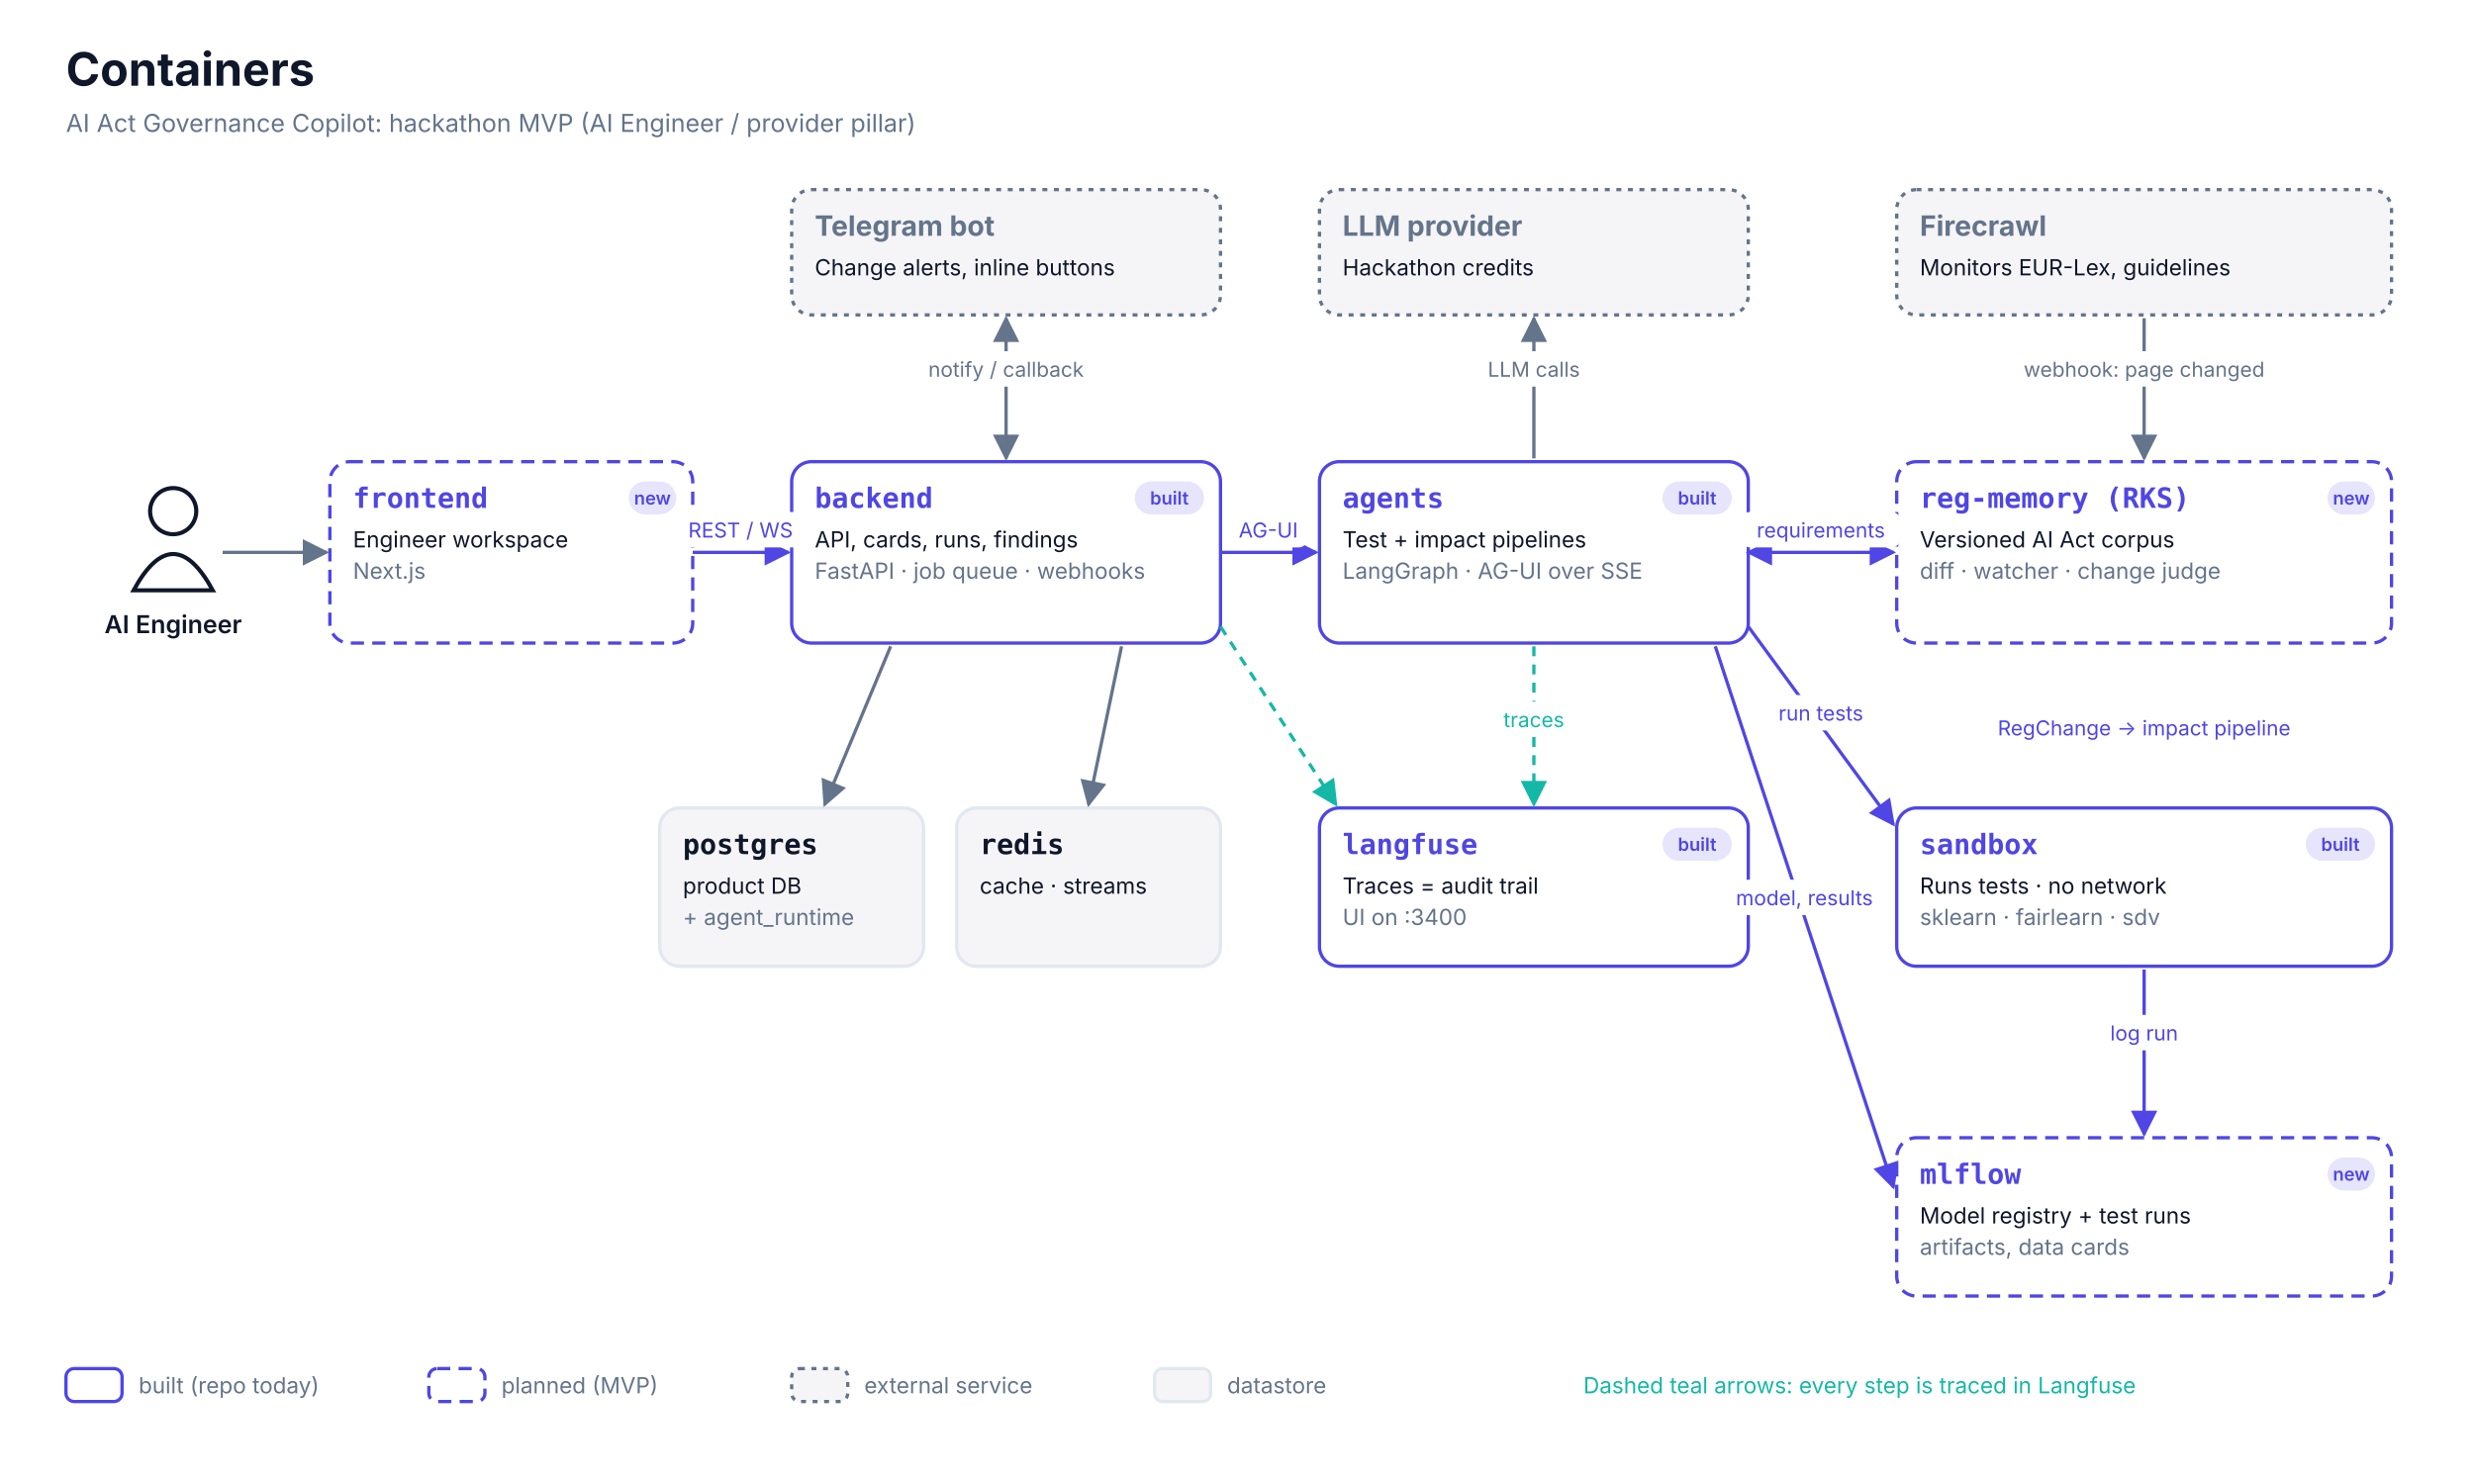
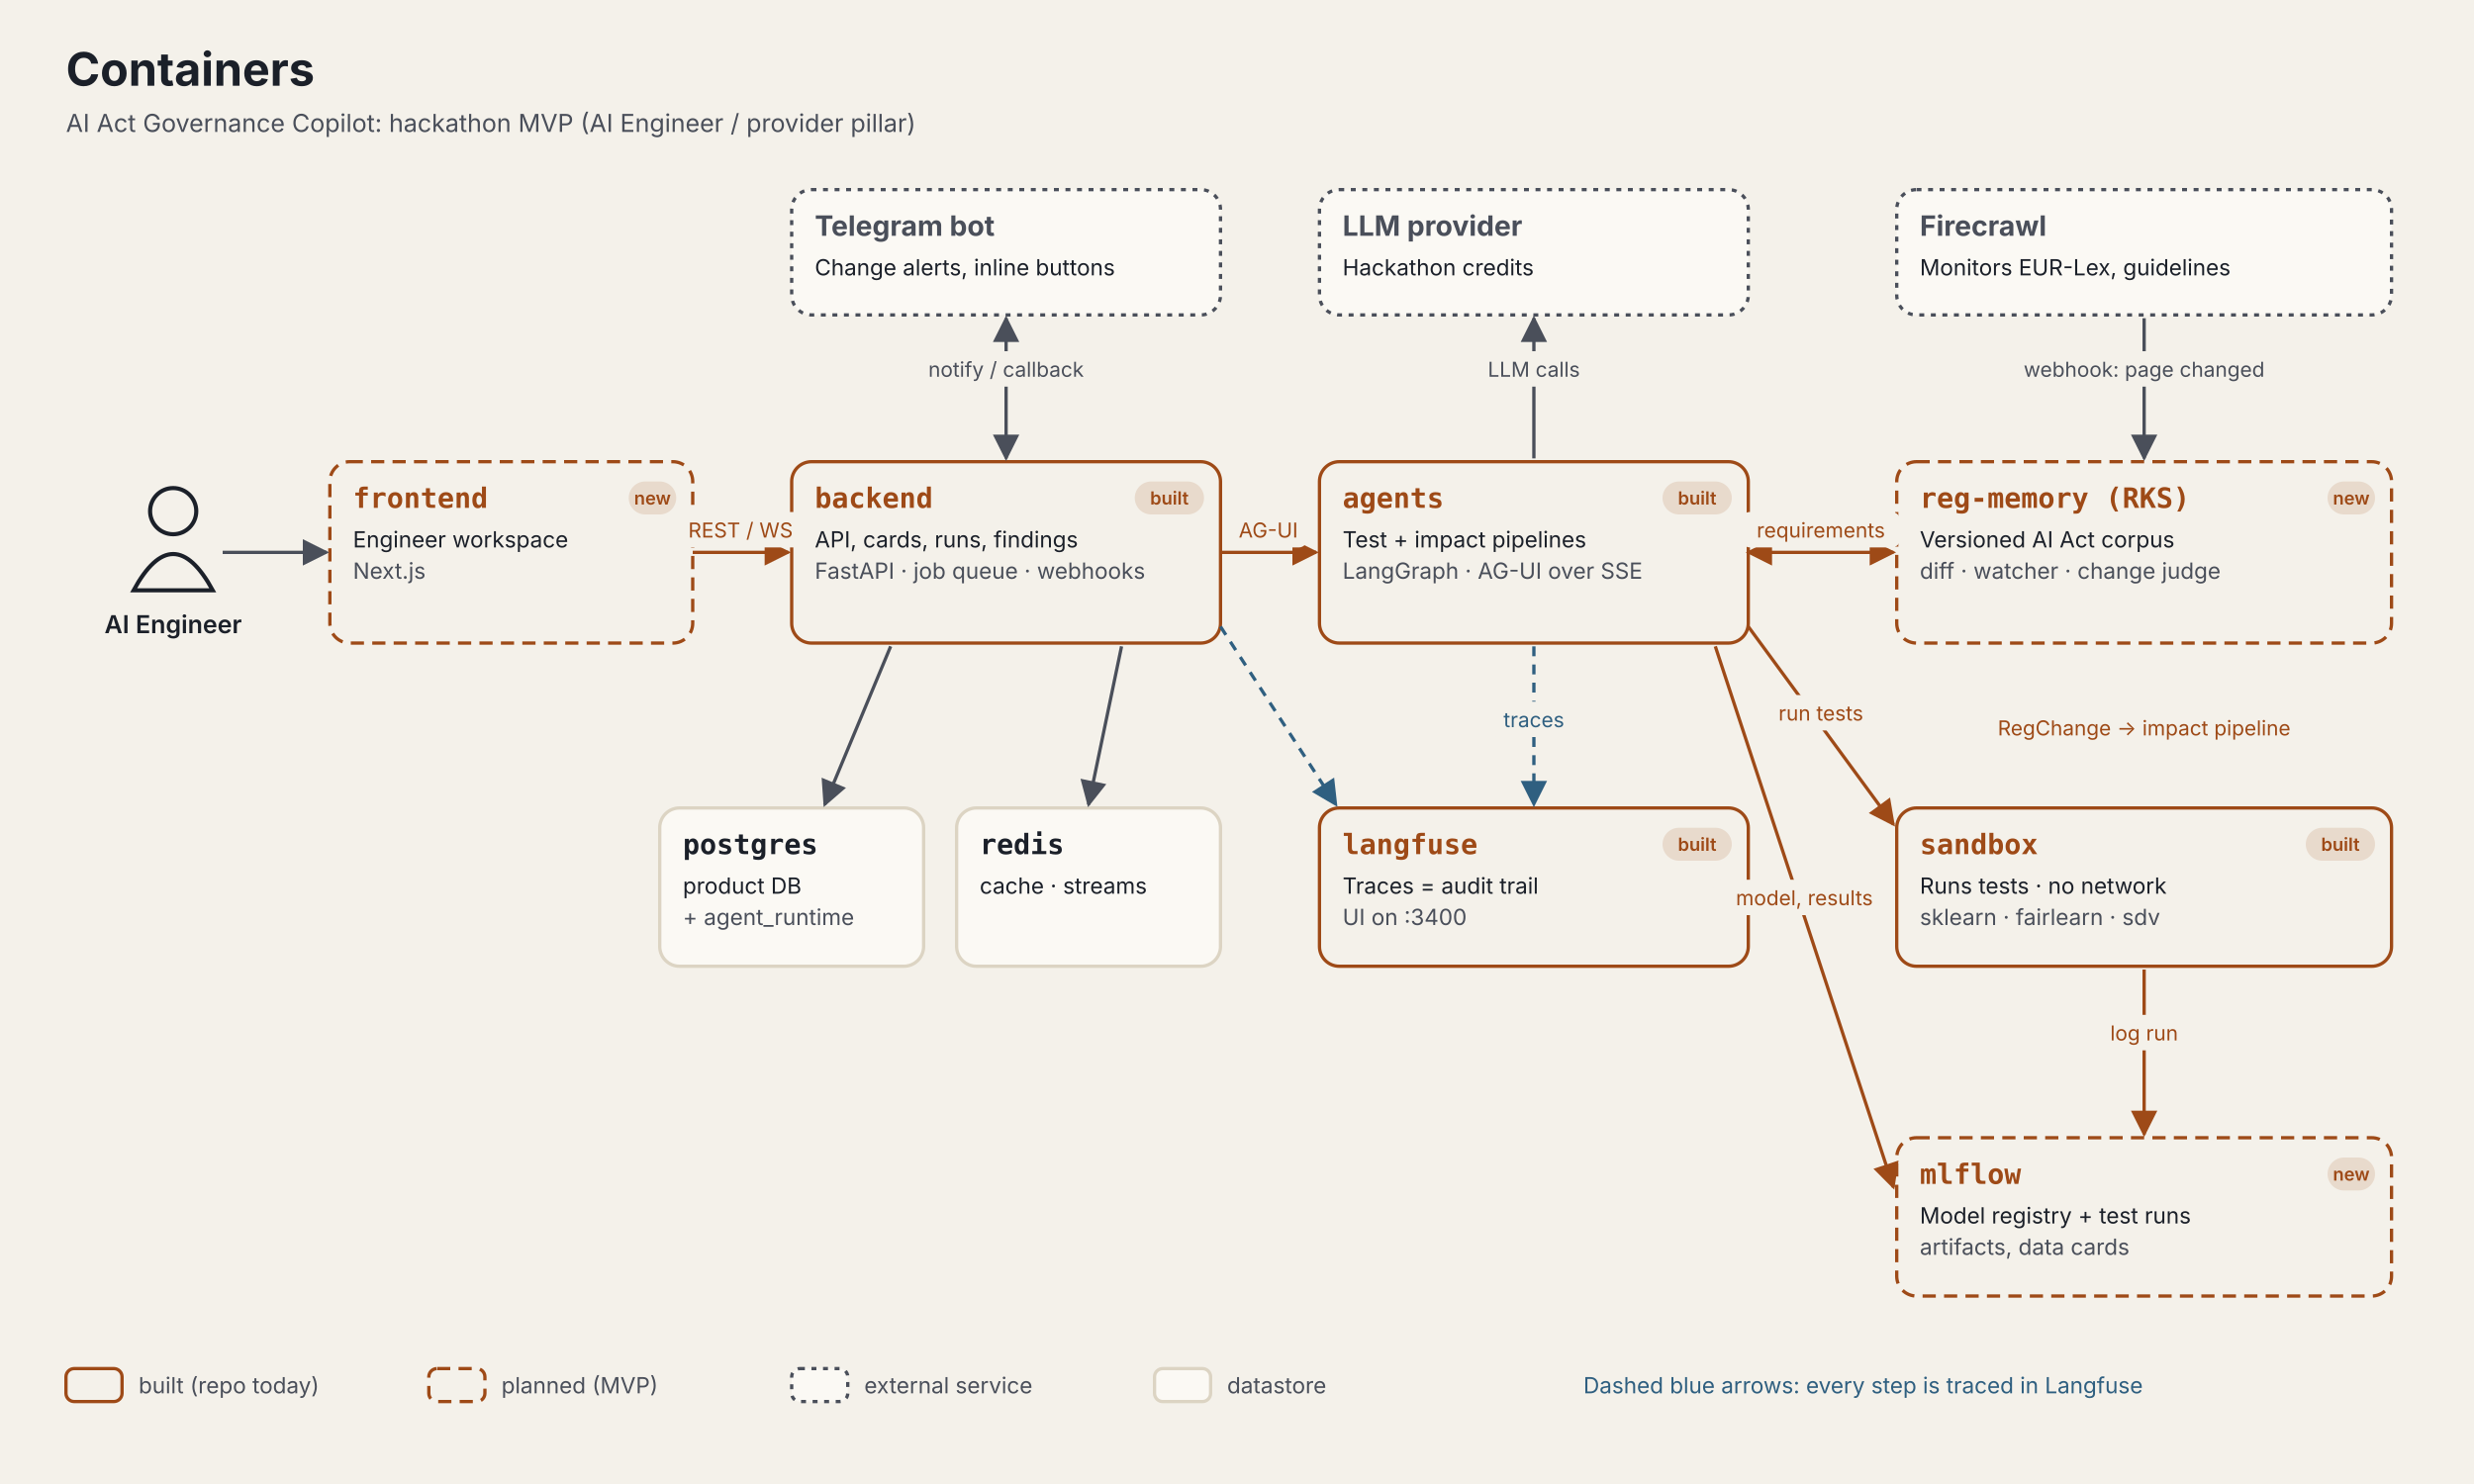
<svg xmlns="http://www.w3.org/2000/svg" width="1500" height="900" viewBox="0 0 1500 900" font-family="Inter, 'Segoe UI', Arial, sans-serif">
  <defs>
-     <marker id="m0F172A" viewBox="0 0 10 10" refX="9" refY="5" markerWidth="8" markerHeight="8" orient="auto">
-       <path d="M0,0 L10,5 L0,10 z" fill="#0F172A" />
+     <marker id="m2F5F80" viewBox="0 0 10 10" refX="9" refY="5" markerWidth="8" markerHeight="8" orient="auto">
+       <path d="M0,0 L10,5 L0,10 z" fill="#2F5F80" />
    </marker>
-     <marker id="m0F172As" viewBox="0 0 10 10" refX="1" refY="5" markerWidth="8" markerHeight="8" orient="auto">
-       <path d="M10,0 L0,5 L10,10 z" fill="#0F172A" />
+     <marker id="m2F5F80s" viewBox="0 0 10 10" refX="1" refY="5" markerWidth="8" markerHeight="8" orient="auto">
+       <path d="M10,0 L0,5 L10,10 z" fill="#2F5F80" />
    </marker>
-     <marker id="m64748B" viewBox="0 0 10 10" refX="9" refY="5" markerWidth="8" markerHeight="8" orient="auto">
-       <path d="M0,0 L10,5 L0,10 z" fill="#64748B" />
+     <marker id="m9E4A17" viewBox="0 0 10 10" refX="9" refY="5" markerWidth="8" markerHeight="8" orient="auto">
+       <path d="M0,0 L10,5 L0,10 z" fill="#9E4A17" />
    </marker>
-     <marker id="m64748Bs" viewBox="0 0 10 10" refX="1" refY="5" markerWidth="8" markerHeight="8" orient="auto">
-       <path d="M10,0 L0,5 L10,10 z" fill="#64748B" />
+     <marker id="m9E4A17s" viewBox="0 0 10 10" refX="1" refY="5" markerWidth="8" markerHeight="8" orient="auto">
+       <path d="M10,0 L0,5 L10,10 z" fill="#9E4A17" />
    </marker>
-     <marker id="m4F46E5" viewBox="0 0 10 10" refX="9" refY="5" markerWidth="8" markerHeight="8" orient="auto">
-       <path d="M0,0 L10,5 L0,10 z" fill="#4F46E5" />
+     <marker id="m1B2029" viewBox="0 0 10 10" refX="9" refY="5" markerWidth="8" markerHeight="8" orient="auto">
+       <path d="M0,0 L10,5 L0,10 z" fill="#1B2029" />
    </marker>
-     <marker id="m4F46E5s" viewBox="0 0 10 10" refX="1" refY="5" markerWidth="8" markerHeight="8" orient="auto">
-       <path d="M10,0 L0,5 L10,10 z" fill="#4F46E5" />
+     <marker id="m1B2029s" viewBox="0 0 10 10" refX="1" refY="5" markerWidth="8" markerHeight="8" orient="auto">
+       <path d="M10,0 L0,5 L10,10 z" fill="#1B2029" />
    </marker>
-     <marker id="m14B8A6" viewBox="0 0 10 10" refX="9" refY="5" markerWidth="8" markerHeight="8" orient="auto">
-       <path d="M0,0 L10,5 L0,10 z" fill="#14B8A6" />
+     <marker id="m4A4F5A" viewBox="0 0 10 10" refX="9" refY="5" markerWidth="8" markerHeight="8" orient="auto">
+       <path d="M0,0 L10,5 L0,10 z" fill="#4A4F5A" />
    </marker>
-     <marker id="m14B8A6s" viewBox="0 0 10 10" refX="1" refY="5" markerWidth="8" markerHeight="8" orient="auto">
-       <path d="M10,0 L0,5 L10,10 z" fill="#14B8A6" />
+     <marker id="m4A4F5As" viewBox="0 0 10 10" refX="1" refY="5" markerWidth="8" markerHeight="8" orient="auto">
+       <path d="M10,0 L0,5 L10,10 z" fill="#4A4F5A" />
    </marker>
  </defs>
-   <rect x="0" y="0" width="1500" height="900" rx="0" fill="#FFFFFF" />
-   <text x="40" y="52" font-size="28" font-weight="700" fill="#0F172A">Containers</text>
-   <text x="40" y="80" font-size="15" font-weight="400" fill="#64748B">AI Act Governance Copilot: hackathon MVP (AI Engineer / provider pillar)</text>
-   <rect x="480" y="115" width="260" height="76" rx="12" fill="#F5F5F7" stroke="#64748B" stroke-width="2" stroke-dasharray="3 4" />
-   <text x="494" y="143" font-size="17" font-weight="700" fill="#64748B">Telegram bot</text>
-   <text x="494" y="167" font-size="13.5" font-weight="400" fill="#0F172A">Change alerts, inline buttons</text>
-   <rect x="800" y="115" width="260" height="76" rx="12" fill="#F5F5F7" stroke="#64748B" stroke-width="2" stroke-dasharray="3 4" />
-   <text x="814" y="143" font-size="17" font-weight="700" fill="#64748B">LLM provider</text>
-   <text x="814" y="167" font-size="13.5" font-weight="400" fill="#0F172A">Hackathon credits</text>
-   <rect x="1150" y="115" width="300" height="76" rx="12" fill="#F5F5F7" stroke="#64748B" stroke-width="2" stroke-dasharray="3 4" />
-   <text x="1164" y="143" font-size="17" font-weight="700" fill="#64748B">Firecrawl</text>
-   <text x="1164" y="167" font-size="13.5" font-weight="400" fill="#0F172A">Monitors EUR-Lex, guidelines</text>
-   <circle cx="105" cy="310" r="14" fill="none" stroke="#0F172A" stroke-width="2.5" />
-   <path d="M81,358 Q105,314 129,358 Z" fill="none" stroke="#0F172A" stroke-width="2.5" />
-   <text x="105" y="384" font-size="15" font-weight="600" text-anchor="middle" fill="#0F172A">AI Engineer</text>
-   <rect x="200" y="280" width="220" height="110" rx="12" fill="#FFFFFF" stroke="#4F46E5" stroke-width="2" stroke-dasharray="8 5" />
-   <text x="214" y="308" font-size="17" font-weight="700" font-family="JetBrains Mono, Consolas, monospace" fill="#4F46E5">frontend</text>
-   <rect x="381.2" y="292" width="28.8" height="20" rx="10" fill="#e6e5fb" />
-   <text x="395.6" y="306" font-size="11" font-weight="600" text-anchor="middle" fill="#4F46E5">new</text>
-   <text x="214" y="332" font-size="13.5" font-weight="400" fill="#0F172A">Engineer workspace</text>
-   <text x="214" y="351" font-size="13.5" font-weight="400" fill="#64748B">Next.js</text>
-   <rect x="480" y="280" width="260" height="110" rx="12" fill="#FFFFFF" stroke="#4F46E5" stroke-width="2" />
-   <text x="494" y="308" font-size="17" font-weight="700" font-family="JetBrains Mono, Consolas, monospace" fill="#4F46E5">backend</text>
-   <rect x="688.0" y="292" width="42.0" height="20" rx="10" fill="#e6e5fb" />
-   <text x="709.0" y="306" font-size="11" font-weight="600" text-anchor="middle" fill="#4F46E5">built</text>
-   <text x="494" y="332" font-size="13.5" font-weight="400" fill="#0F172A">API, cards, runs, findings</text>
-   <text x="494" y="351" font-size="13.5" font-weight="400" fill="#64748B">FastAPI · job queue · webhooks</text>
-   <rect x="800" y="280" width="260" height="110" rx="12" fill="#FFFFFF" stroke="#4F46E5" stroke-width="2" />
-   <text x="814" y="308" font-size="17" font-weight="700" font-family="JetBrains Mono, Consolas, monospace" fill="#4F46E5">agents</text>
-   <rect x="1008.0" y="292" width="42.0" height="20" rx="10" fill="#e6e5fb" />
-   <text x="1029.0" y="306" font-size="11" font-weight="600" text-anchor="middle" fill="#4F46E5">built</text>
-   <text x="814" y="332" font-size="13.5" font-weight="400" fill="#0F172A">Test + impact pipelines</text>
-   <text x="814" y="351" font-size="13.5" font-weight="400" fill="#64748B">LangGraph · AG-UI over SSE</text>
-   <rect x="1150" y="280" width="300" height="110" rx="12" fill="#FFFFFF" stroke="#4F46E5" stroke-width="2" stroke-dasharray="8 5" />
-   <text x="1164" y="308" font-size="17" font-weight="700" font-family="JetBrains Mono, Consolas, monospace" fill="#4F46E5">reg-memory (RKS)</text>
-   <rect x="1411.2" y="292" width="28.8" height="20" rx="10" fill="#e6e5fb" />
-   <text x="1425.6" y="306" font-size="11" font-weight="600" text-anchor="middle" fill="#4F46E5">new</text>
-   <text x="1164" y="332" font-size="13.5" font-weight="400" fill="#0F172A">Versioned AI Act corpus</text>
-   <text x="1164" y="351" font-size="13.5" font-weight="400" fill="#64748B">diff · watcher · change judge</text>
-   <rect x="400" y="490" width="160" height="96" rx="12" fill="#F5F5F7" stroke="#E2E8F0" stroke-width="2" />
-   <text x="414" y="518" font-size="17" font-weight="700" font-family="JetBrains Mono, Consolas, monospace" fill="#0F172A">postgres</text>
-   <text x="414" y="542" font-size="13.5" font-weight="400" fill="#0F172A">product DB</text>
-   <text x="414" y="561" font-size="13.5" font-weight="400" fill="#64748B">+ agent_runtime</text>
-   <rect x="580" y="490" width="160" height="96" rx="12" fill="#F5F5F7" stroke="#E2E8F0" stroke-width="2" />
-   <text x="594" y="518" font-size="17" font-weight="700" font-family="JetBrains Mono, Consolas, monospace" fill="#0F172A">redis</text>
-   <text x="594" y="542" font-size="13.5" font-weight="400" fill="#0F172A">cache · streams</text>
-   <rect x="800" y="490" width="260" height="96" rx="12" fill="#FFFFFF" stroke="#4F46E5" stroke-width="2" />
-   <text x="814" y="518" font-size="17" font-weight="700" font-family="JetBrains Mono, Consolas, monospace" fill="#4F46E5">langfuse</text>
-   <rect x="1008.0" y="502" width="42.0" height="20" rx="10" fill="#e6e5fb" />
-   <text x="1029.0" y="516" font-size="11" font-weight="600" text-anchor="middle" fill="#4F46E5">built</text>
-   <text x="814" y="542" font-size="13.5" font-weight="400" fill="#0F172A">Traces = audit trail</text>
-   <text x="814" y="561" font-size="13.5" font-weight="400" fill="#64748B">UI on :3400</text>
-   <rect x="1150" y="490" width="300" height="96" rx="12" fill="#FFFFFF" stroke="#4F46E5" stroke-width="2" />
-   <text x="1164" y="518" font-size="17" font-weight="700" font-family="JetBrains Mono, Consolas, monospace" fill="#4F46E5">sandbox</text>
-   <rect x="1398.0" y="502" width="42.0" height="20" rx="10" fill="#e6e5fb" />
-   <text x="1419.0" y="516" font-size="11" font-weight="600" text-anchor="middle" fill="#4F46E5">built</text>
-   <text x="1164" y="542" font-size="13.5" font-weight="400" fill="#0F172A">Runs tests · no network</text>
-   <text x="1164" y="561" font-size="13.5" font-weight="400" fill="#64748B">sklearn · fairlearn · sdv</text>
-   <rect x="1150" y="690" width="300" height="96" rx="12" fill="#FFFFFF" stroke="#4F46E5" stroke-width="2" stroke-dasharray="8 5" />
-   <text x="1164" y="718" font-size="17" font-weight="700" font-family="JetBrains Mono, Consolas, monospace" fill="#4F46E5">mlflow</text>
-   <rect x="1411.2" y="702" width="28.8" height="20" rx="10" fill="#e6e5fb" />
-   <text x="1425.6" y="716" font-size="11" font-weight="600" text-anchor="middle" fill="#4F46E5">new</text>
-   <text x="1164" y="742" font-size="13.5" font-weight="400" fill="#0F172A">Model registry + test runs</text>
-   <text x="1164" y="761" font-size="13.5" font-weight="400" fill="#64748B">artifacts, data cards</text>
-   <path d="M135,335 L198,335" fill="none" stroke="#64748B" stroke-width="2" marker-end="url(#m64748B)" />
-   <path d="M420,335 L478,335" fill="none" stroke="#4F46E5" stroke-width="2" marker-end="url(#m4F46E5)" />
-   <rect x="411.5" y="310.5" width="75.0" height="21.5" rx="5" fill="#FFFFFF" />
-   <text x="449.0" y="326.0" font-size="12.5" font-weight="400" text-anchor="middle" fill="#4F46E5">REST / WS</text>
-   <path d="M740,335 L798,335" fill="none" stroke="#4F46E5" stroke-width="2" marker-end="url(#m4F46E5)" />
-   <rect x="745.5" y="310.5" width="47.0" height="21.5" rx="5" fill="#FFFFFF" />
-   <text x="769.0" y="326.0" font-size="12.5" font-weight="400" text-anchor="middle" fill="#4F46E5">AG-UI</text>
-   <path d="M1060,335 L1148,335" fill="none" stroke="#4F46E5" stroke-width="2" marker-end="url(#m4F46E5)" marker-start="url(#m4F46E5s)" />
-   <rect x="1056.0" y="310.5" width="96" height="21.5" rx="5" fill="#FFFFFF" />
-   <text x="1104.0" y="326.0" font-size="12.5" font-weight="400" text-anchor="middle" fill="#4F46E5">requirements</text>
-   <path d="M610,278 L610,193" fill="none" stroke="#64748B" stroke-width="2" marker-end="url(#m64748B)" marker-start="url(#m64748Bs)" />
-   <rect x="544.5" y="213.0" width="131.0" height="21.5" rx="5" fill="#FFFFFF" />
-   <text x="610.0" y="228.5" font-size="12.5" font-weight="400" text-anchor="middle" fill="#64748B">notify / callback</text>
-   <path d="M930,278 L930,193" fill="none" stroke="#64748B" stroke-width="2" marker-end="url(#m64748B)" />
-   <rect x="892.5" y="213.0" width="75.0" height="21.5" rx="5" fill="#FFFFFF" />
-   <text x="930.0" y="228.5" font-size="12.5" font-weight="400" text-anchor="middle" fill="#64748B">LLM calls</text>
-   <path d="M1300,193 L1300,278" fill="none" stroke="#64748B" stroke-width="2" marker-end="url(#m64748B)" />
-   <rect x="1220.5" y="213.0" width="159.0" height="21.5" rx="5" fill="#FFFFFF" />
-   <text x="1300.0" y="228.5" font-size="12.5" font-weight="400" text-anchor="middle" fill="#64748B">webhook: page changed</text>
-   <path d="M540,392 L500,488" fill="none" stroke="#64748B" stroke-width="2" marker-end="url(#m64748B)" />
-   <path d="M680,392 L660,488" fill="none" stroke="#64748B" stroke-width="2" marker-end="url(#m64748B)" />
-   <path d="M740,380 L810,488" fill="none" stroke="#14B8A6" stroke-width="2" stroke-dasharray="6 5" marker-end="url(#m14B8A6)" />
-   <path d="M930,392 L930,488" fill="none" stroke="#14B8A6" stroke-width="2" stroke-dasharray="6 5" marker-end="url(#m14B8A6)" />
-   <rect x="903.0" y="425.5" width="54" height="21.5" rx="5" fill="#FFFFFF" />
-   <text x="930.0" y="441.0" font-size="12.5" font-weight="400" text-anchor="middle" fill="#14B8A6">traces</text>
-   <path d="M1060,380 L1148,500" fill="none" stroke="#4F46E5" stroke-width="2" marker-end="url(#m4F46E5)" />
-   <rect x="1066.5" y="421.5" width="75.0" height="21.5" rx="5" fill="#FFFFFF" />
-   <text x="1104.0" y="437.0" font-size="12.5" font-weight="400" text-anchor="middle" fill="#4F46E5">run tests</text>
-   <path d="M1300,588 L1300,688" fill="none" stroke="#4F46E5" stroke-width="2" marker-end="url(#m4F46E5)" />
-   <rect x="1269.5" y="615.5" width="61" height="21.5" rx="5" fill="#FFFFFF" />
-   <text x="1300.0" y="631.0" font-size="12.5" font-weight="400" text-anchor="middle" fill="#4F46E5">log run</text>
-   <path d="M1040,392 L1148,720" fill="none" stroke="#4F46E5" stroke-width="2" marker-end="url(#m4F46E5)" />
-   <rect x="1039.0" y="533.5" width="110" height="21.5" rx="5" fill="#FFFFFF" />
-   <text x="1094.0" y="549.0" font-size="12.5" font-weight="400" text-anchor="middle" fill="#4F46E5">model, results</text>
-   <rect x="1199.5" y="430.5" width="201" height="21.5" rx="5" fill="#FFFFFF" />
-   <text x="1300" y="446" font-size="12.5" font-weight="400" text-anchor="middle" fill="#4F46E5">RegChange → impact pipeline</text>
-   <rect x="40" y="830" width="34" height="20" rx="5" fill="#FFFFFF" stroke="#4F46E5" stroke-width="2" />
-   <text x="84" y="845" font-size="13.5" font-weight="400" fill="#64748B">built (repo today)</text>
-   <rect x="260" y="830" width="34" height="20" rx="5" fill="#FFFFFF" stroke="#4F46E5" stroke-width="2" stroke-dasharray="8 5" />
-   <text x="304" y="845" font-size="13.5" font-weight="400" fill="#64748B">planned (MVP)</text>
-   <rect x="480" y="830" width="34" height="20" rx="5" fill="#F5F5F7" stroke="#64748B" stroke-width="2" stroke-dasharray="3 4" />
-   <text x="524" y="845" font-size="13.5" font-weight="400" fill="#64748B">external service</text>
-   <rect x="700" y="830" width="34" height="20" rx="5" fill="#F5F5F7" stroke="#E2E8F0" stroke-width="2" />
-   <text x="744" y="845" font-size="13.5" font-weight="400" fill="#64748B">datastore</text>
-   <text x="960" y="845" font-size="13.5" font-weight="400" fill="#14B8A6">Dashed teal arrows: every step is traced in Langfuse</text>
+   <rect x="0" y="0" width="1500" height="900" rx="0" fill="#F4F1EA" />
+   <text x="40" y="52" font-size="28" font-weight="700" fill="#1B2029">Containers</text>
+   <text x="40" y="80" font-size="15" font-weight="400" fill="#4A4F5A">AI Act Governance Copilot: hackathon MVP (AI Engineer / provider pillar)</text>
+   <rect x="480" y="115" width="260" height="76" rx="12" fill="#FBF9F4" stroke="#4A4F5A" stroke-width="2" stroke-dasharray="3 4" />
+   <text x="494" y="143" font-size="17" font-weight="700" fill="#4A4F5A">Telegram bot</text>
+   <text x="494" y="167" font-size="13.5" font-weight="400" fill="#1B2029">Change alerts, inline buttons</text>
+   <rect x="800" y="115" width="260" height="76" rx="12" fill="#FBF9F4" stroke="#4A4F5A" stroke-width="2" stroke-dasharray="3 4" />
+   <text x="814" y="143" font-size="17" font-weight="700" fill="#4A4F5A">LLM provider</text>
+   <text x="814" y="167" font-size="13.5" font-weight="400" fill="#1B2029">Hackathon credits</text>
+   <rect x="1150" y="115" width="300" height="76" rx="12" fill="#FBF9F4" stroke="#4A4F5A" stroke-width="2" stroke-dasharray="3 4" />
+   <text x="1164" y="143" font-size="17" font-weight="700" fill="#4A4F5A">Firecrawl</text>
+   <text x="1164" y="167" font-size="13.5" font-weight="400" fill="#1B2029">Monitors EUR-Lex, guidelines</text>
+   <circle cx="105" cy="310" r="14" fill="none" stroke="#1B2029" stroke-width="2.5" />
+   <path d="M81,358 Q105,314 129,358 Z" fill="none" stroke="#1B2029" stroke-width="2.5" />
+   <text x="105" y="384" font-size="15" font-weight="600" text-anchor="middle" fill="#1B2029">AI Engineer</text>
+   <rect x="200" y="280" width="220" height="110" rx="12" fill="#F4F1EA" stroke="#9E4A17" stroke-width="2" stroke-dasharray="8 5" />
+   <text x="214" y="308" font-size="17" font-weight="700" font-family="JetBrains Mono, Consolas, monospace" fill="#9E4A17">frontend</text>
+   <rect x="381.2" y="292" width="28.8" height="20" rx="10" fill="#e8dacc" />
+   <text x="395.6" y="306" font-size="11" font-weight="600" text-anchor="middle" fill="#9E4A17">new</text>
+   <text x="214" y="332" font-size="13.5" font-weight="400" fill="#1B2029">Engineer workspace</text>
+   <text x="214" y="351" font-size="13.5" font-weight="400" fill="#4A4F5A">Next.js</text>
+   <rect x="480" y="280" width="260" height="110" rx="12" fill="#F4F1EA" stroke="#9E4A17" stroke-width="2" />
+   <text x="494" y="308" font-size="17" font-weight="700" font-family="JetBrains Mono, Consolas, monospace" fill="#9E4A17">backend</text>
+   <rect x="688.0" y="292" width="42.0" height="20" rx="10" fill="#e8dacc" />
+   <text x="709.0" y="306" font-size="11" font-weight="600" text-anchor="middle" fill="#9E4A17">built</text>
+   <text x="494" y="332" font-size="13.5" font-weight="400" fill="#1B2029">API, cards, runs, findings</text>
+   <text x="494" y="351" font-size="13.5" font-weight="400" fill="#4A4F5A">FastAPI · job queue · webhooks</text>
+   <rect x="800" y="280" width="260" height="110" rx="12" fill="#F4F1EA" stroke="#9E4A17" stroke-width="2" />
+   <text x="814" y="308" font-size="17" font-weight="700" font-family="JetBrains Mono, Consolas, monospace" fill="#9E4A17">agents</text>
+   <rect x="1008.0" y="292" width="42.0" height="20" rx="10" fill="#e8dacc" />
+   <text x="1029.0" y="306" font-size="11" font-weight="600" text-anchor="middle" fill="#9E4A17">built</text>
+   <text x="814" y="332" font-size="13.5" font-weight="400" fill="#1B2029">Test + impact pipelines</text>
+   <text x="814" y="351" font-size="13.5" font-weight="400" fill="#4A4F5A">LangGraph · AG-UI over SSE</text>
+   <rect x="1150" y="280" width="300" height="110" rx="12" fill="#F4F1EA" stroke="#9E4A17" stroke-width="2" stroke-dasharray="8 5" />
+   <text x="1164" y="308" font-size="17" font-weight="700" font-family="JetBrains Mono, Consolas, monospace" fill="#9E4A17">reg-memory (RKS)</text>
+   <rect x="1411.2" y="292" width="28.8" height="20" rx="10" fill="#e8dacc" />
+   <text x="1425.6" y="306" font-size="11" font-weight="600" text-anchor="middle" fill="#9E4A17">new</text>
+   <text x="1164" y="332" font-size="13.5" font-weight="400" fill="#1B2029">Versioned AI Act corpus</text>
+   <text x="1164" y="351" font-size="13.5" font-weight="400" fill="#4A4F5A">diff · watcher · change judge</text>
+   <rect x="400" y="490" width="160" height="96" rx="12" fill="#FBF9F4" stroke="#DCD4C3" stroke-width="2" />
+   <text x="414" y="518" font-size="17" font-weight="700" font-family="JetBrains Mono, Consolas, monospace" fill="#1B2029">postgres</text>
+   <text x="414" y="542" font-size="13.5" font-weight="400" fill="#1B2029">product DB</text>
+   <text x="414" y="561" font-size="13.5" font-weight="400" fill="#4A4F5A">+ agent_runtime</text>
+   <rect x="580" y="490" width="160" height="96" rx="12" fill="#FBF9F4" stroke="#DCD4C3" stroke-width="2" />
+   <text x="594" y="518" font-size="17" font-weight="700" font-family="JetBrains Mono, Consolas, monospace" fill="#1B2029">redis</text>
+   <text x="594" y="542" font-size="13.5" font-weight="400" fill="#1B2029">cache · streams</text>
+   <rect x="800" y="490" width="260" height="96" rx="12" fill="#F4F1EA" stroke="#9E4A17" stroke-width="2" />
+   <text x="814" y="518" font-size="17" font-weight="700" font-family="JetBrains Mono, Consolas, monospace" fill="#9E4A17">langfuse</text>
+   <rect x="1008.0" y="502" width="42.0" height="20" rx="10" fill="#e8dacc" />
+   <text x="1029.0" y="516" font-size="11" font-weight="600" text-anchor="middle" fill="#9E4A17">built</text>
+   <text x="814" y="542" font-size="13.5" font-weight="400" fill="#1B2029">Traces = audit trail</text>
+   <text x="814" y="561" font-size="13.5" font-weight="400" fill="#4A4F5A">UI on :3400</text>
+   <rect x="1150" y="490" width="300" height="96" rx="12" fill="#F4F1EA" stroke="#9E4A17" stroke-width="2" />
+   <text x="1164" y="518" font-size="17" font-weight="700" font-family="JetBrains Mono, Consolas, monospace" fill="#9E4A17">sandbox</text>
+   <rect x="1398.0" y="502" width="42.0" height="20" rx="10" fill="#e8dacc" />
+   <text x="1419.0" y="516" font-size="11" font-weight="600" text-anchor="middle" fill="#9E4A17">built</text>
+   <text x="1164" y="542" font-size="13.5" font-weight="400" fill="#1B2029">Runs tests · no network</text>
+   <text x="1164" y="561" font-size="13.5" font-weight="400" fill="#4A4F5A">sklearn · fairlearn · sdv</text>
+   <rect x="1150" y="690" width="300" height="96" rx="12" fill="#F4F1EA" stroke="#9E4A17" stroke-width="2" stroke-dasharray="8 5" />
+   <text x="1164" y="718" font-size="17" font-weight="700" font-family="JetBrains Mono, Consolas, monospace" fill="#9E4A17">mlflow</text>
+   <rect x="1411.2" y="702" width="28.8" height="20" rx="10" fill="#e8dacc" />
+   <text x="1425.6" y="716" font-size="11" font-weight="600" text-anchor="middle" fill="#9E4A17">new</text>
+   <text x="1164" y="742" font-size="13.5" font-weight="400" fill="#1B2029">Model registry + test runs</text>
+   <text x="1164" y="761" font-size="13.5" font-weight="400" fill="#4A4F5A">artifacts, data cards</text>
+   <path d="M135,335 L198,335" fill="none" stroke="#4A4F5A" stroke-width="2" marker-end="url(#m4A4F5A)" />
+   <path d="M420,335 L478,335" fill="none" stroke="#9E4A17" stroke-width="2" marker-end="url(#m9E4A17)" />
+   <rect x="411.5" y="310.5" width="75.0" height="21.5" rx="5" fill="#F4F1EA" />
+   <text x="449.0" y="326.0" font-size="12.5" font-weight="400" text-anchor="middle" fill="#9E4A17">REST / WS</text>
+   <path d="M740,335 L798,335" fill="none" stroke="#9E4A17" stroke-width="2" marker-end="url(#m9E4A17)" />
+   <rect x="745.5" y="310.5" width="47.0" height="21.5" rx="5" fill="#F4F1EA" />
+   <text x="769.0" y="326.0" font-size="12.5" font-weight="400" text-anchor="middle" fill="#9E4A17">AG-UI</text>
+   <path d="M1060,335 L1148,335" fill="none" stroke="#9E4A17" stroke-width="2" marker-end="url(#m9E4A17)" marker-start="url(#m9E4A17s)" />
+   <rect x="1056.0" y="310.5" width="96" height="21.5" rx="5" fill="#F4F1EA" />
+   <text x="1104.0" y="326.0" font-size="12.5" font-weight="400" text-anchor="middle" fill="#9E4A17">requirements</text>
+   <path d="M610,278 L610,193" fill="none" stroke="#4A4F5A" stroke-width="2" marker-end="url(#m4A4F5A)" marker-start="url(#m4A4F5As)" />
+   <rect x="544.5" y="213.0" width="131.0" height="21.5" rx="5" fill="#F4F1EA" />
+   <text x="610.0" y="228.5" font-size="12.5" font-weight="400" text-anchor="middle" fill="#4A4F5A">notify / callback</text>
+   <path d="M930,278 L930,193" fill="none" stroke="#4A4F5A" stroke-width="2" marker-end="url(#m4A4F5A)" />
+   <rect x="892.5" y="213.0" width="75.0" height="21.5" rx="5" fill="#F4F1EA" />
+   <text x="930.0" y="228.5" font-size="12.5" font-weight="400" text-anchor="middle" fill="#4A4F5A">LLM calls</text>
+   <path d="M1300,193 L1300,278" fill="none" stroke="#4A4F5A" stroke-width="2" marker-end="url(#m4A4F5A)" />
+   <rect x="1220.5" y="213.0" width="159.0" height="21.5" rx="5" fill="#F4F1EA" />
+   <text x="1300.0" y="228.5" font-size="12.5" font-weight="400" text-anchor="middle" fill="#4A4F5A">webhook: page changed</text>
+   <path d="M540,392 L500,488" fill="none" stroke="#4A4F5A" stroke-width="2" marker-end="url(#m4A4F5A)" />
+   <path d="M680,392 L660,488" fill="none" stroke="#4A4F5A" stroke-width="2" marker-end="url(#m4A4F5A)" />
+   <path d="M740,380 L810,488" fill="none" stroke="#2F5F80" stroke-width="2" stroke-dasharray="6 5" marker-end="url(#m2F5F80)" />
+   <path d="M930,392 L930,488" fill="none" stroke="#2F5F80" stroke-width="2" stroke-dasharray="6 5" marker-end="url(#m2F5F80)" />
+   <rect x="903.0" y="425.5" width="54" height="21.5" rx="5" fill="#F4F1EA" />
+   <text x="930.0" y="441.0" font-size="12.5" font-weight="400" text-anchor="middle" fill="#2F5F80">traces</text>
+   <path d="M1060,380 L1148,500" fill="none" stroke="#9E4A17" stroke-width="2" marker-end="url(#m9E4A17)" />
+   <rect x="1066.5" y="421.5" width="75.0" height="21.5" rx="5" fill="#F4F1EA" />
+   <text x="1104.0" y="437.0" font-size="12.5" font-weight="400" text-anchor="middle" fill="#9E4A17">run tests</text>
+   <path d="M1300,588 L1300,688" fill="none" stroke="#9E4A17" stroke-width="2" marker-end="url(#m9E4A17)" />
+   <rect x="1269.5" y="615.5" width="61" height="21.5" rx="5" fill="#F4F1EA" />
+   <text x="1300.0" y="631.0" font-size="12.5" font-weight="400" text-anchor="middle" fill="#9E4A17">log run</text>
+   <path d="M1040,392 L1148,720" fill="none" stroke="#9E4A17" stroke-width="2" marker-end="url(#m9E4A17)" />
+   <rect x="1039.0" y="533.5" width="110" height="21.5" rx="5" fill="#F4F1EA" />
+   <text x="1094.0" y="549.0" font-size="12.5" font-weight="400" text-anchor="middle" fill="#9E4A17">model, results</text>
+   <rect x="1199.5" y="430.5" width="201" height="21.5" rx="5" fill="#F4F1EA" />
+   <text x="1300" y="446" font-size="12.5" font-weight="400" text-anchor="middle" fill="#9E4A17">RegChange → impact pipeline</text>
+   <rect x="40" y="830" width="34" height="20" rx="5" fill="#F4F1EA" stroke="#9E4A17" stroke-width="2" />
+   <text x="84" y="845" font-size="13.5" font-weight="400" fill="#4A4F5A">built (repo today)</text>
+   <rect x="260" y="830" width="34" height="20" rx="5" fill="#F4F1EA" stroke="#9E4A17" stroke-width="2" stroke-dasharray="8 5" />
+   <text x="304" y="845" font-size="13.5" font-weight="400" fill="#4A4F5A">planned (MVP)</text>
+   <rect x="480" y="830" width="34" height="20" rx="5" fill="#FBF9F4" stroke="#4A4F5A" stroke-width="2" stroke-dasharray="3 4" />
+   <text x="524" y="845" font-size="13.5" font-weight="400" fill="#4A4F5A">external service</text>
+   <rect x="700" y="830" width="34" height="20" rx="5" fill="#FBF9F4" stroke="#DCD4C3" stroke-width="2" />
+   <text x="744" y="845" font-size="13.5" font-weight="400" fill="#4A4F5A">datastore</text>
+   <text x="960" y="845" font-size="13.5" font-weight="400" fill="#2F5F80">Dashed blue arrows: every step is traced in Langfuse</text>
</svg>
